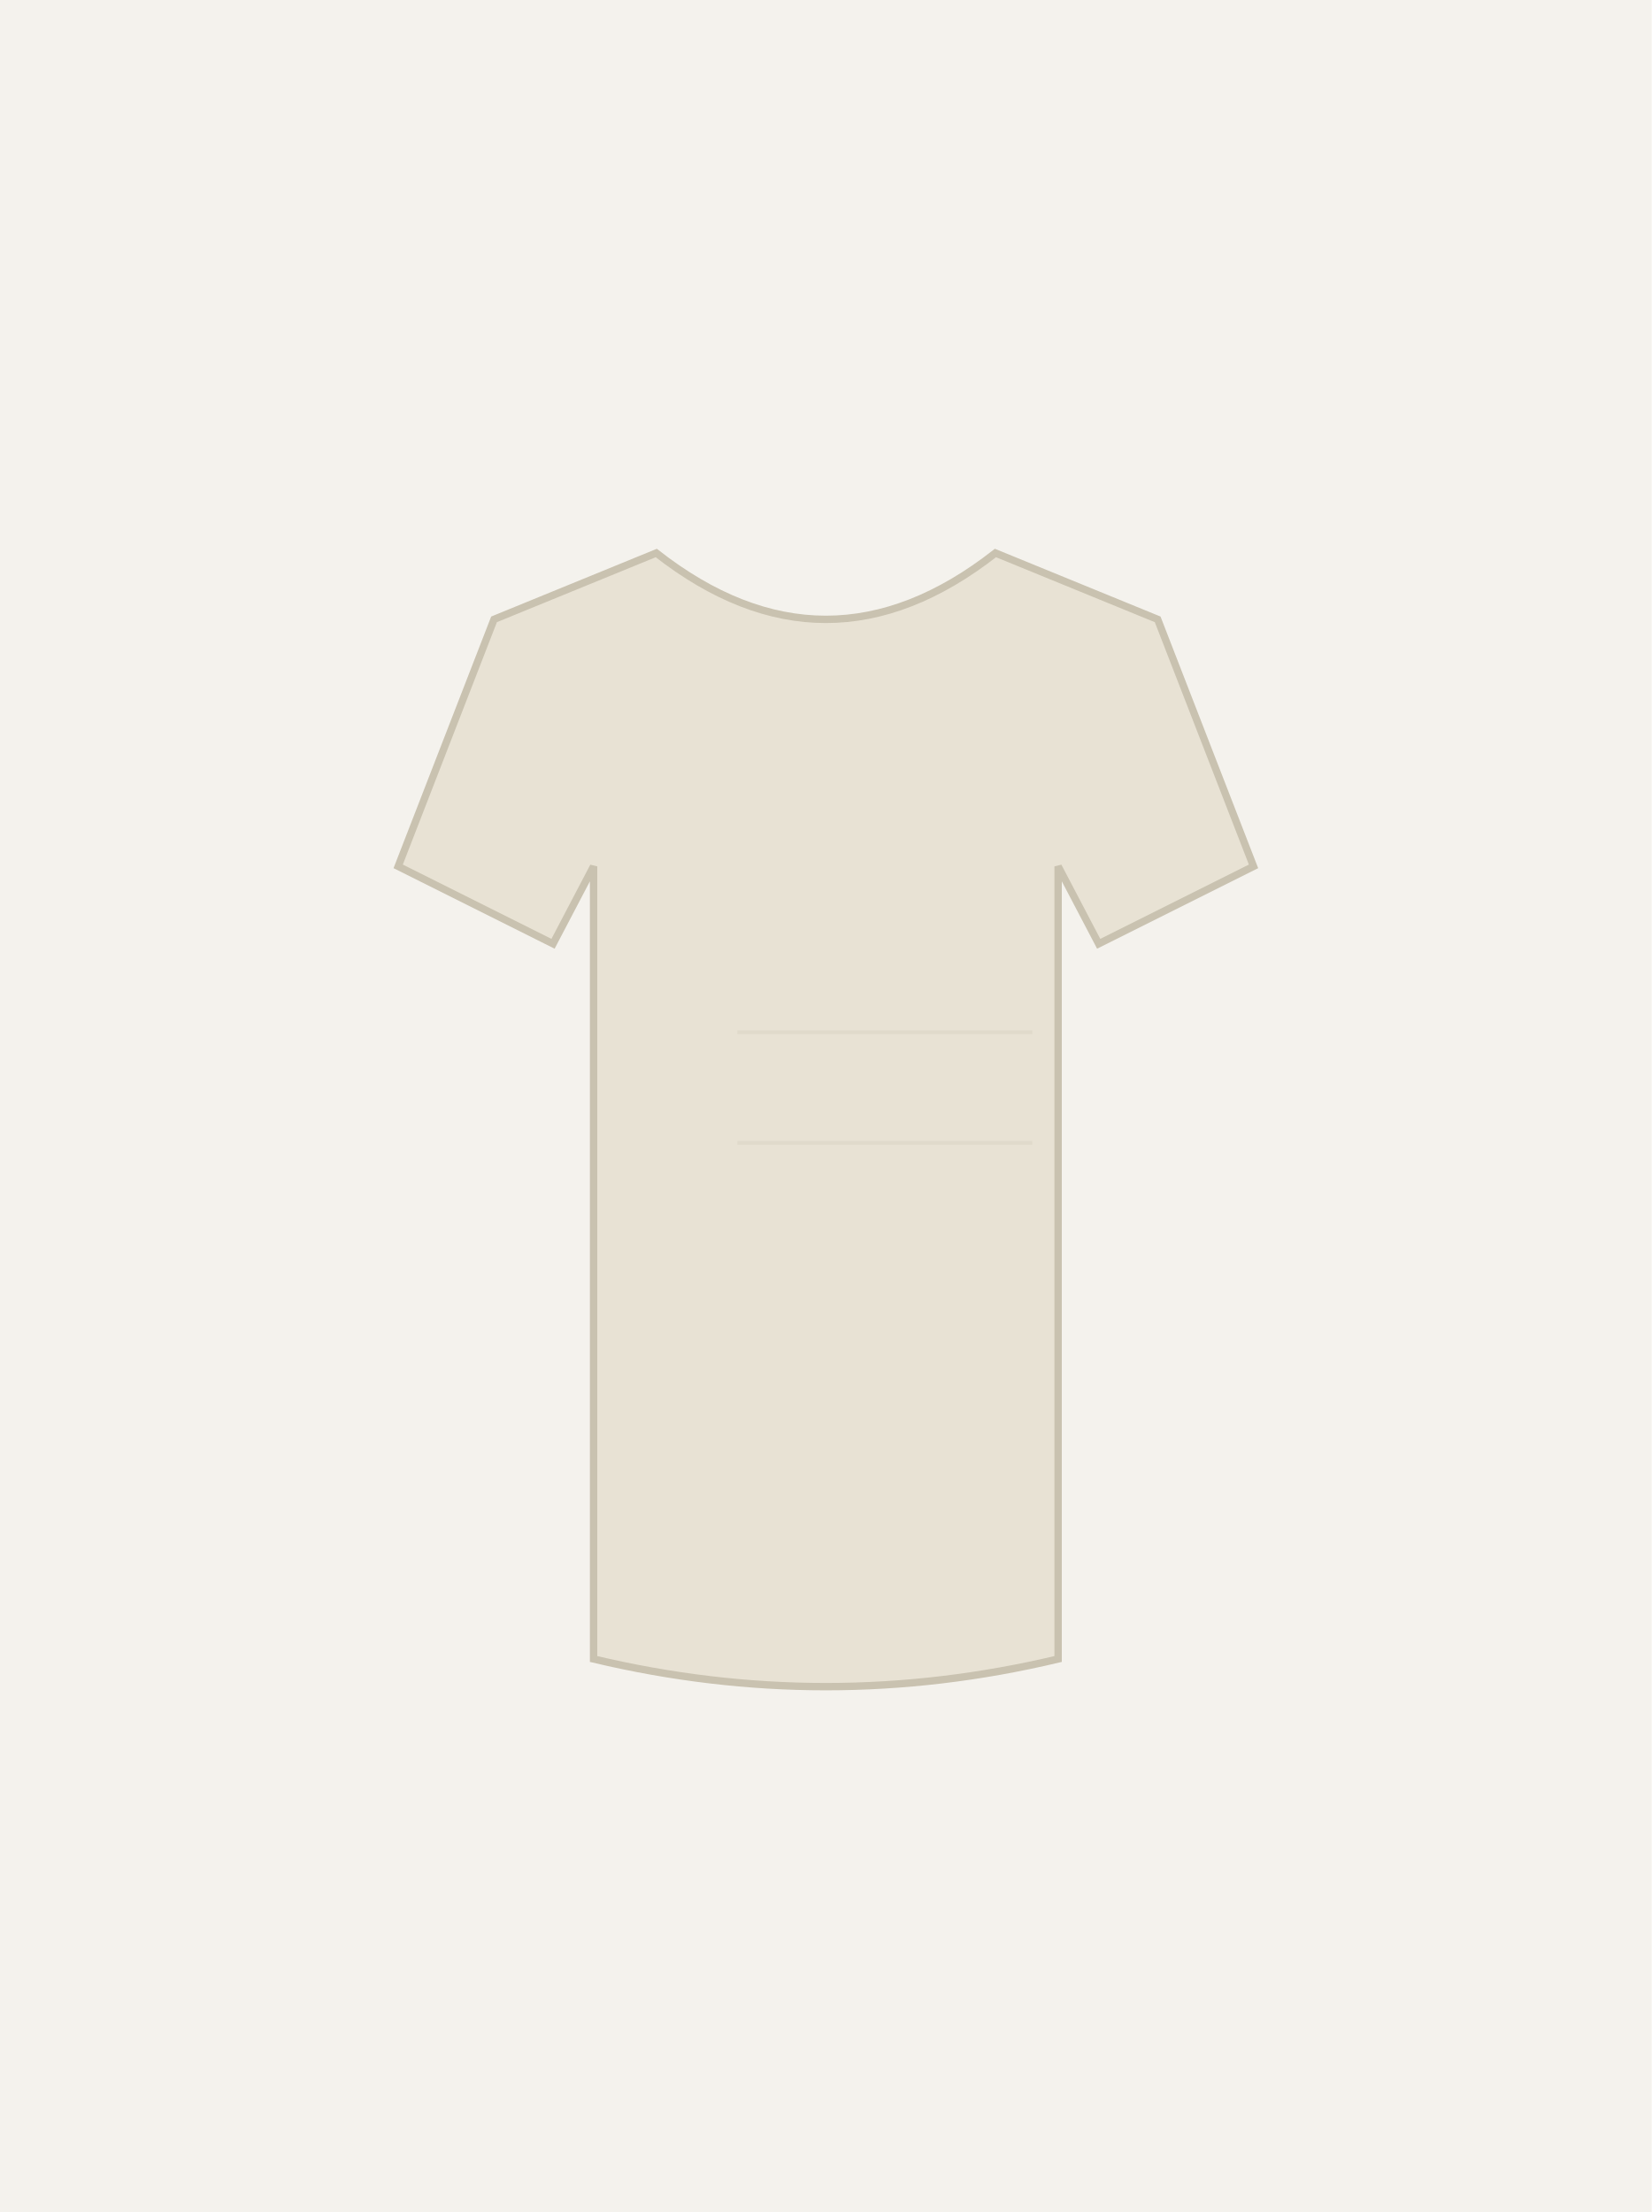
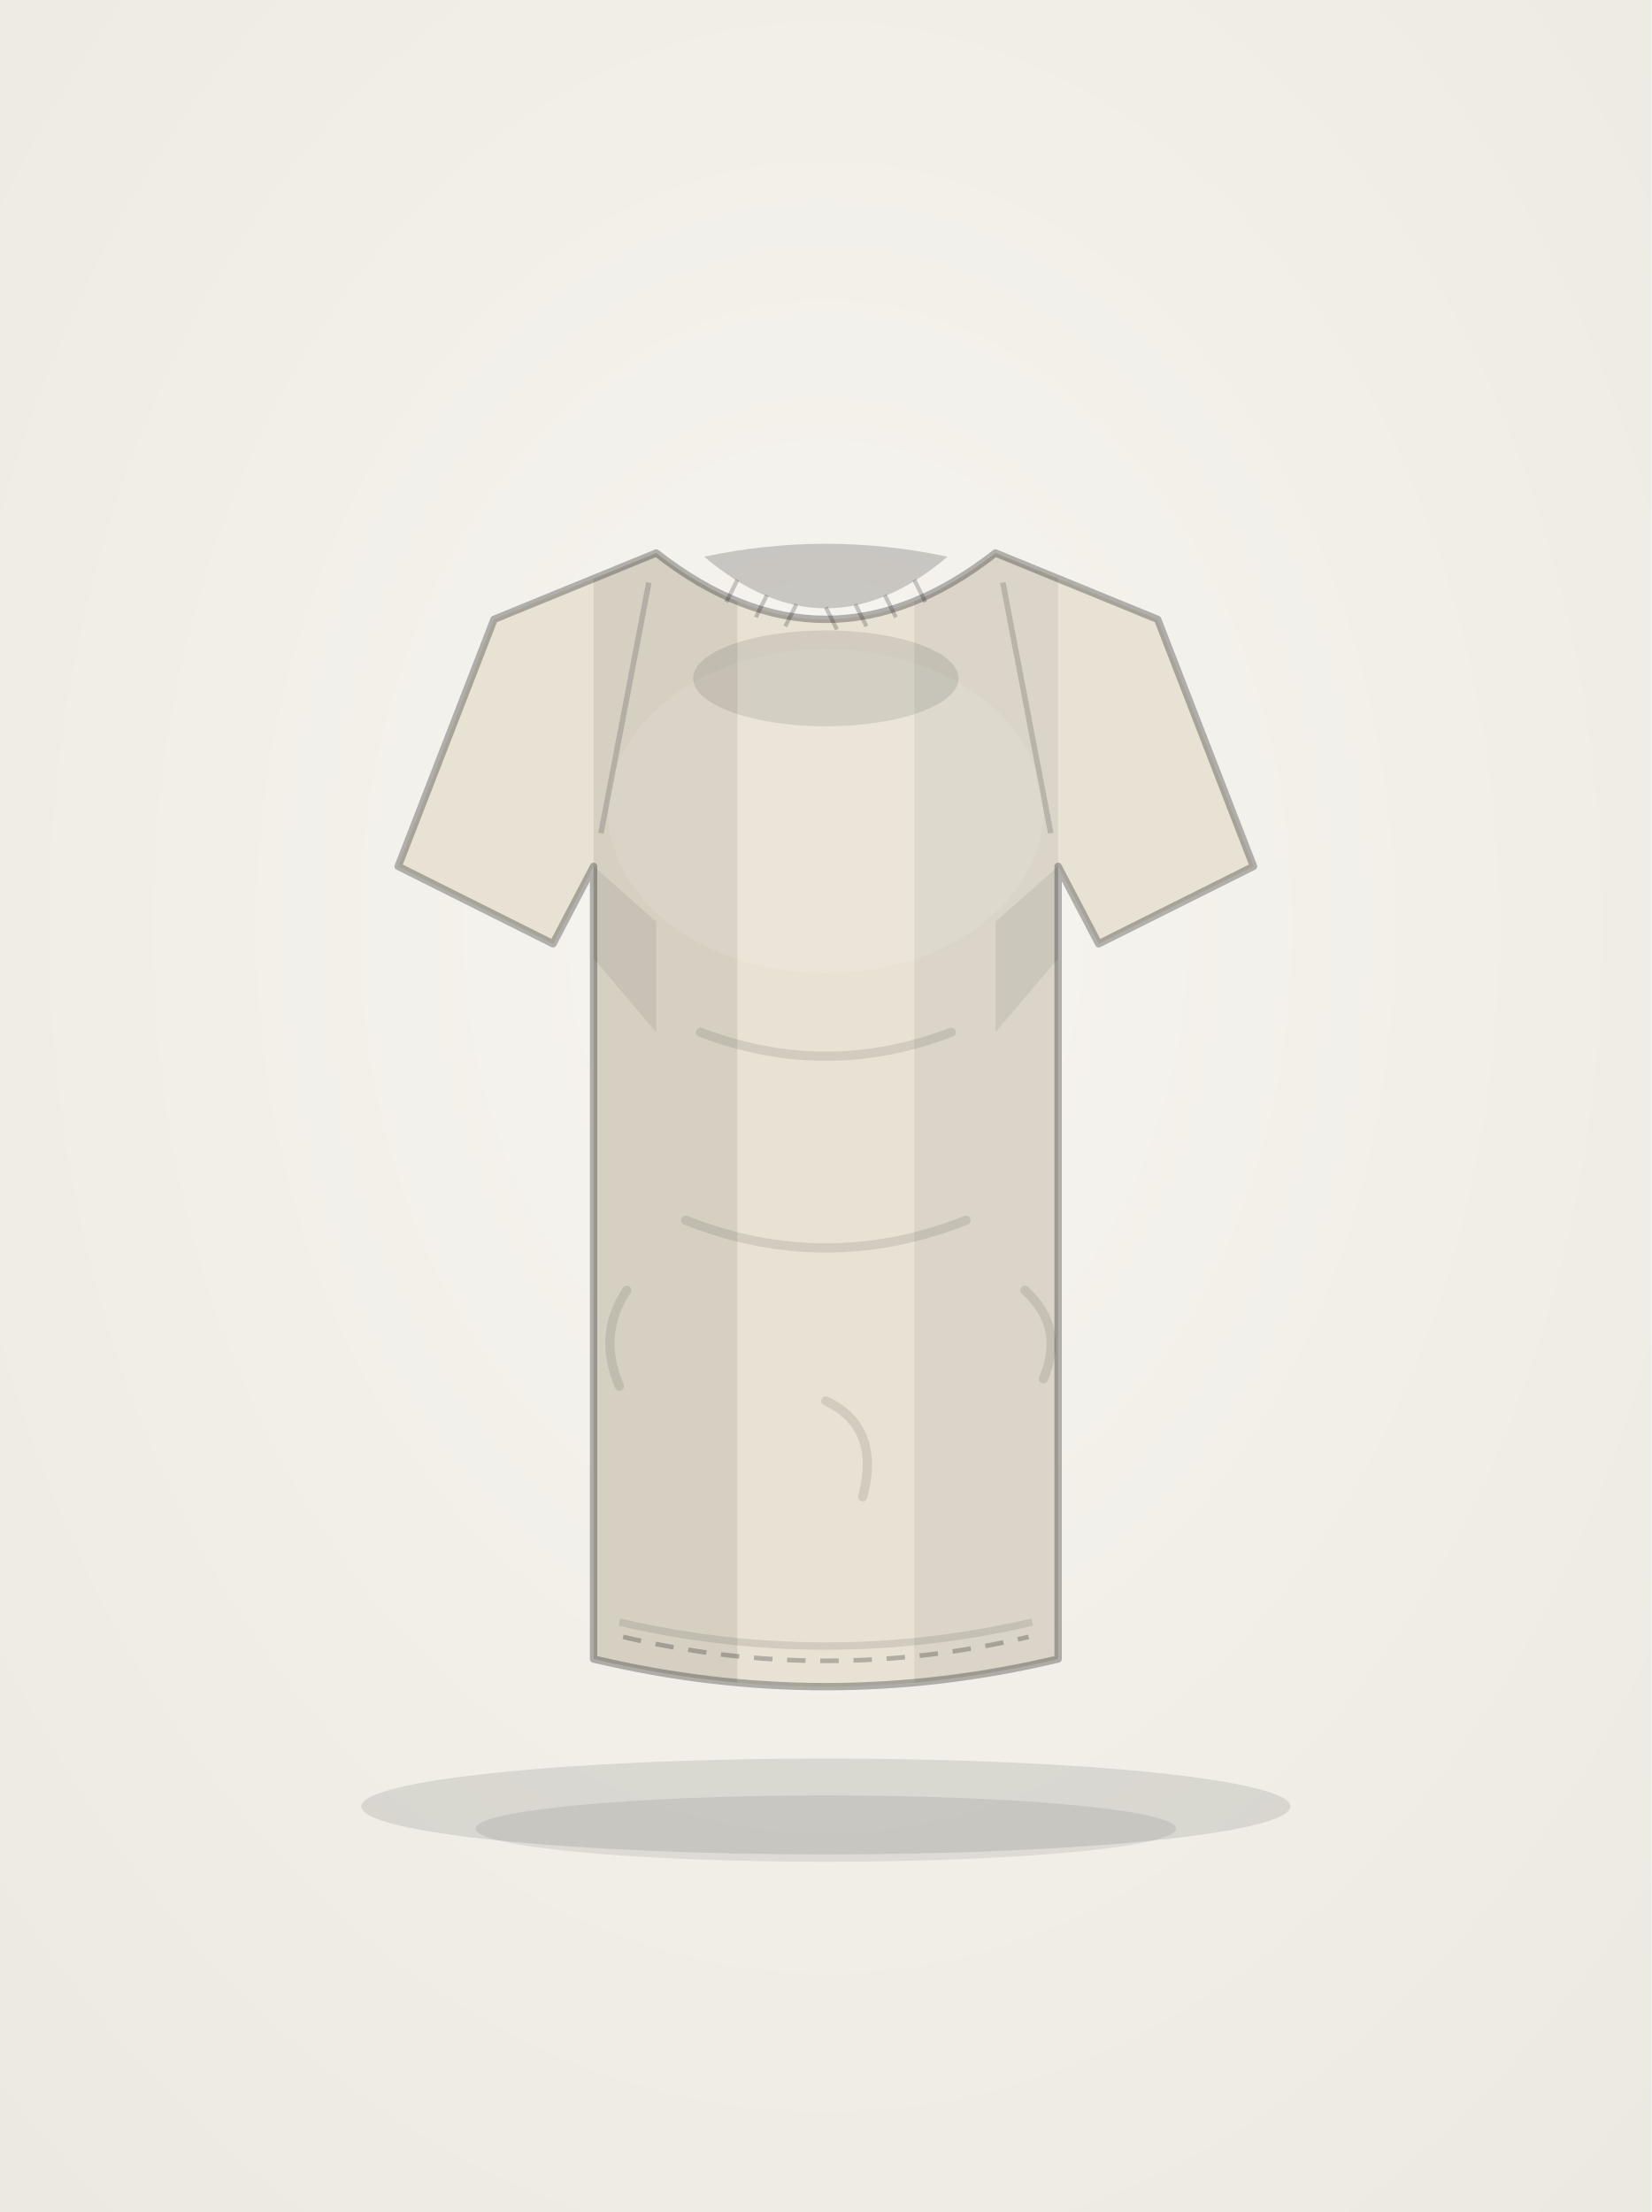
<svg xmlns="http://www.w3.org/2000/svg" viewBox="0 0 896 1200">
-   <rect width="896" height="1200" fill="#F4F2ED" />
-   <g>
-     <path d="M356 300 L268 336 L216 470 L300 512 L322 470 L322 900 Q448 930 574 900 L574 470 L596 512 L680 470 L628 336 L540 300 Q448 372 356 300 Z" fill="#E8E2D4" stroke="#C9C2B0" stroke-width="4" />
-     <path d="M356 300 Q448 372 540 300" fill="none" stroke="#C9C2B0" stroke-width="3" opacity=".5" />
-     <path d="M400 560 H560 M400 620 H560" stroke="#C9C2B0" stroke-width="2" opacity=".25" />
+   <defs>
+     <radialGradient id="bg" cx="50%" cy="42%" r="75%">
+       <stop offset="0%" stop-color="#F7F5F0" />
+       <stop offset="100%" stop-color="#ECE9E1" />
+     </radialGradient>
+     <clipPath id="body-clip">
+       <path d="M356 300 L268 336 L216 470 L300 512 L322 470 L322 900 Q448 930 574 900 L574 470 L596 512 L680 470 L628 336 L540 300 Q448 372 356 300 Z" />
+     </clipPath>
+   </defs>
+   <rect width="896" height="1200" fill="url(#bg)" />
+   <ellipse cx="448" cy="980" rx="252" ry="26" fill="rgba(0,0,0,.10)" />
+   <ellipse cx="448" cy="992" rx="190" ry="18" fill="rgba(0,0,0,.08)" />
+   <path d="M356 300 L268 336 L216 470 L300 512 L322 470 L322 900 Q448 930 574 900 L574 470 L596 512 L680 470 L628 336 L540 300 Q448 372 356 300 Z" fill="#E8E2D4" stroke="rgba(0,0,0,.28)" stroke-width="4" stroke-linejoin="round" />
+   <g clip-path="url(#body-clip)">
+     <path d="M322 300 H400 V960 H322 Z" fill="rgba(0,0,0,.08)" />
+     <path d="M496 300 H574 V960 H496 Z" fill="rgba(0,0,0,.06)" />
+     <ellipse cx="448" cy="440" rx="118" ry="88" fill="rgba(255,255,255,.09)" />
+     <ellipse cx="448" cy="368" rx="72" ry="26" fill="rgba(0,0,0,.10)" />
+     <path d="M322 470 L356 500 L356 560 L322 520 Z" fill="rgba(0,0,0,.07)" />
+     <path d="M574 470 L540 500 L540 560 L574 520 Z" fill="rgba(0,0,0,.07)" />
+     <path d="M380 560 Q448 586 516 560" fill="none" stroke="rgba(0,0,0,.10)" stroke-width="5" stroke-linecap="round" />
+     <path d="M372 662 Q448 692 524 662" fill="none" stroke="rgba(0,0,0,.10)" stroke-width="5" stroke-linecap="round" />
+     <path d="M556 700 q22 20 10 48" fill="none" stroke="rgba(0,0,0,.10)" stroke-width="5" stroke-linecap="round" />
+     <path d="M340 700 q-16 24 -4 52" fill="none" stroke="rgba(0,0,0,.10)" stroke-width="5" stroke-linecap="round" />
+     <path d="M448 760 q30 14 20 52" fill="none" stroke="rgba(0,0,0,.10)" stroke-width="5" stroke-linecap="round" />
+     <path d="M336 880 Q448 906 560 880" fill="none" stroke="rgba(0,0,0,.10)" stroke-width="4" />
+     <path d="M338 888 Q448 914 558 888" fill="none" stroke="rgba(0,0,0,.24)" stroke-width="2.5" stroke-dasharray="10 8" />
  </g>
+   <path d="M352 316 L326 452" stroke="rgba(0,0,0,.16)" stroke-width="3" />
+   <path d="M544 316 L570 452" stroke="rgba(0,0,0,.16)" stroke-width="3" />
+   <path d="M382 302 Q448 358 514 302 Q448 288 382 302 Z" fill="rgba(0,0,0,.18)" />
+   <line x1="400.0" y1="314.6" x2="394.0" y2="326.6" stroke="rgba(0,0,0,.20)" stroke-width="2.2" />
+   <line x1="416.0" y1="322.9" x2="410.0" y2="334.9" stroke="rgba(0,0,0,.20)" stroke-width="2.2" />
+   <line x1="432.0" y1="327.8" x2="426.0" y2="339.8" stroke="rgba(0,0,0,.20)" stroke-width="2.2" />
+   <line x1="448.0" y1="329.5" x2="454.0" y2="341.5" stroke="rgba(0,0,0,.20)" stroke-width="2.2" />
+   <line x1="464.0" y1="327.8" x2="470.0" y2="339.8" stroke="rgba(0,0,0,.20)" stroke-width="2.2" />
+   <line x1="480.0" y1="322.9" x2="486.0" y2="334.9" stroke="rgba(0,0,0,.20)" stroke-width="2.2" />
+   <line x1="496.0" y1="314.6" x2="502.0" y2="326.6" stroke="rgba(0,0,0,.20)" stroke-width="2.2" />
</svg>
